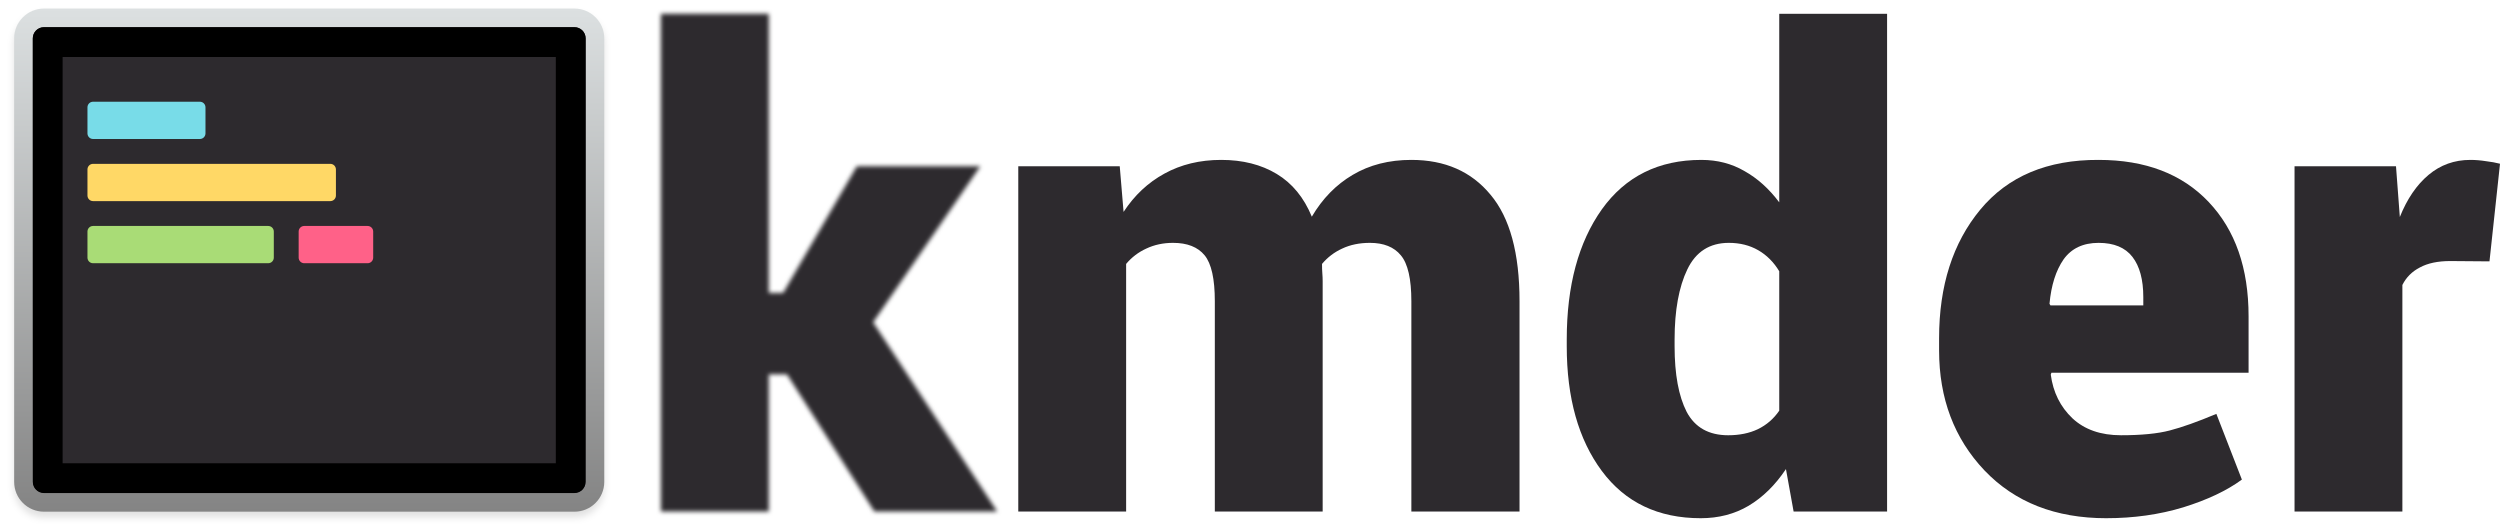
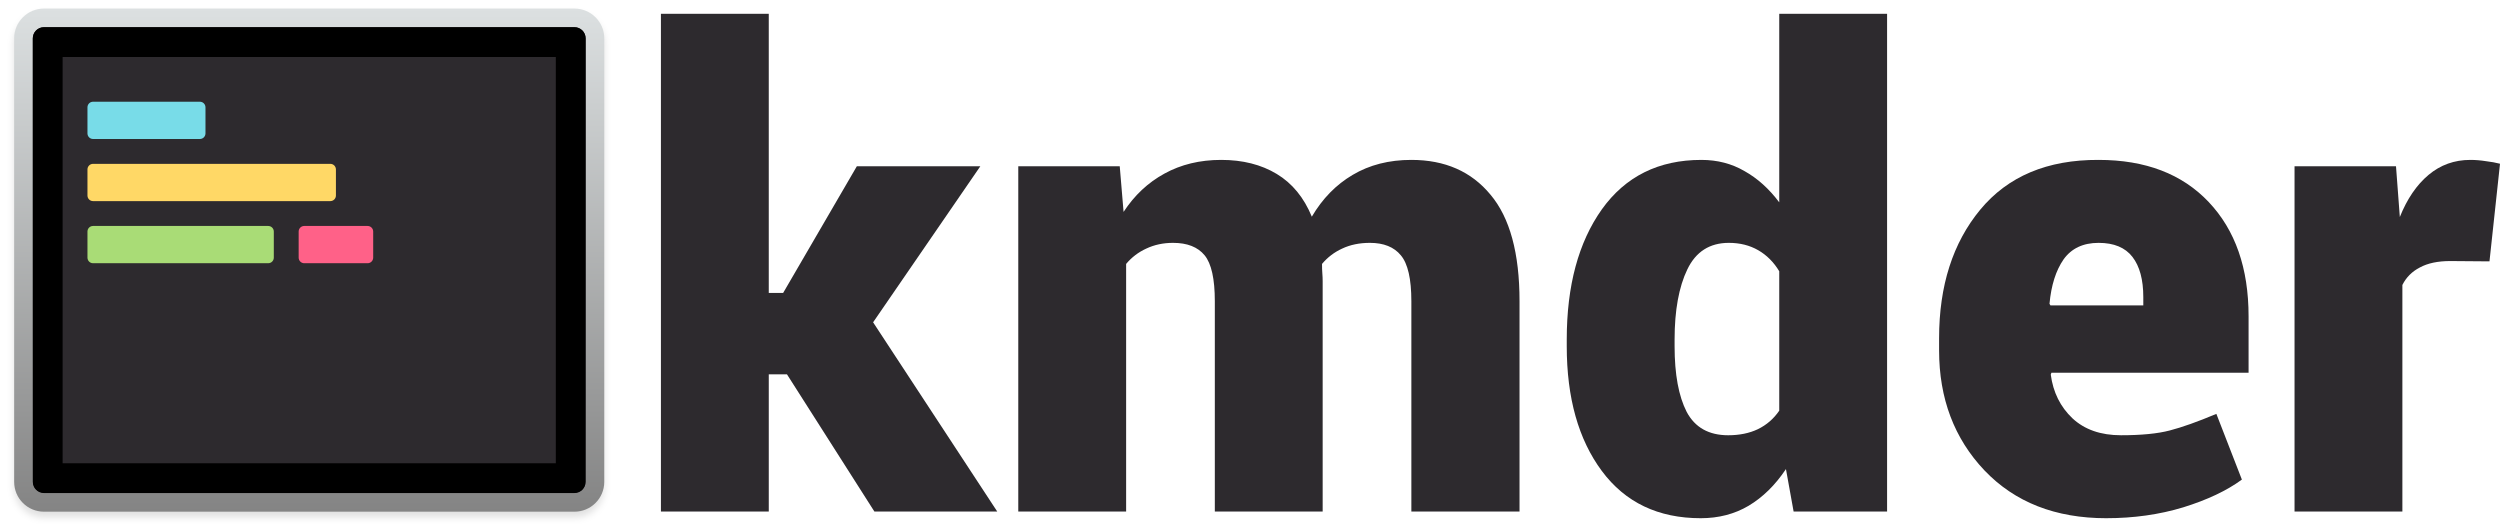
<svg xmlns="http://www.w3.org/2000/svg" xmlns:xlink="http://www.w3.org/1999/xlink" width="86.38mm" height="18.358mm" viewBox="0 0 86.38 18.358" version="1.1" id="svg8">
  <defs id="defs2">
    <linearGradient id="linearGradient-1" y2="1" x2="0.5" y1="0" x1="0.5">
      <stop id="stop3684" offset="0%" stop-color="#DCE0E1" />
      <stop id="stop3686" offset="100%" stop-color="#848484" />
    </linearGradient>
    <path id="path-2" d="m 48,30 c -9.941,0 -18,8.059 -18,18 v 714 c 0,9.941 8.059,18 18,18 h 854 c 9.941,0 18,-8.059 18,-18 V 48 c 0,-9.941 -8.059,-18 -18,-18 z M 48,0 h 854 c 26.51,0 48,21.49 48,48 v 714 c 0,26.51 -21.49,48 -48,48 H 48 C 21.49,810 0,788.51 0,762 V 48 C 0,21.49 21.49,0 48,0 Z" />
    <filter id="filter-3" filterUnits="objectBoundingBox" height="1.056" width="1.047" y="-0.017" x="-0.024">
      <feOffset id="feOffset3690" result="shadowOffsetOuter1" in="SourceAlpha" dy="9" dx="0" />
      <feGaussianBlur id="feGaussianBlur3692" result="shadowBlurOuter1" in="shadowOffsetOuter1" stdDeviation="6" />
      <feColorMatrix id="feColorMatrix3694" in="shadowBlurOuter1" type="matrix" values="0 0 0 0 0   0 0 0 0 0   0 0 0 0 0  0 0 0 0.121 0" />
    </filter>
    <path id="path-2-9" d="m 48,30 c -9.941,0 -18,8.059 -18,18 v 714 c 0,9.941 8.059,18 18,18 h 854 c 9.941,0 18,-8.059 18,-18 V 48 c 0,-9.941 -8.059,-18 -18,-18 z M 48,0 h 854 c 26.51,0 48,21.49 48,48 v 714 c 0,26.51 -21.49,48 -48,48 H 48 C 21.49,810 0,788.51 0,762 V 48 C 0,21.49 21.49,0 48,0 Z" />
    <filter id="filter-3-2" filterUnits="objectBoundingBox" height="1.056" width="1.047" y="-0.017" x="-0.024">
      <feOffset id="feOffset3751" result="shadowOffsetOuter1" in="SourceAlpha" dy="9" dx="0" />
      <feGaussianBlur id="feGaussianBlur3753" result="shadowBlurOuter1" in="shadowOffsetOuter1" stdDeviation="6" />
      <feColorMatrix id="feColorMatrix3755" in="shadowBlurOuter1" type="matrix" values="0 0 0 0 0   0 0 0 0 0   0 0 0 0 0  0 0 0 0.121 0" />
    </filter>
    <path id="path-2-7" d="m 48,30 c -9.941,0 -18,8.059 -18,18 v 714 c 0,9.941 8.059,18 18,18 h 854 c 9.941,0 18,-8.059 18,-18 V 48 c 0,-9.941 -8.059,-18 -18,-18 z M 48,0 h 854 c 26.51,0 48,21.49 48,48 v 714 c 0,26.51 -21.49,48 -48,48 H 48 C 21.49,810 0,788.51 0,762 V 48 C 0,21.49 21.49,0 48,0 Z" />
    <filter id="filter-3-4" filterUnits="objectBoundingBox" height="1.056" width="1.047" y="-0.017" x="-0.024">
      <feOffset id="feOffset3809" result="shadowOffsetOuter1" in="SourceAlpha" dy="9" dx="0" />
      <feGaussianBlur id="feGaussianBlur3811" result="shadowBlurOuter1" in="shadowOffsetOuter1" stdDeviation="6" />
      <feColorMatrix id="feColorMatrix3813" in="shadowBlurOuter1" type="matrix" values="0 0 0 0 0   0 0 0 0 0   0 0 0 0 0  0 0 0 0.121 0" />
    </filter>
    <linearGradient xlink:href="#linearGradient-1" id="linearGradient3856" x1="438.606" y1="0" x2="438.606" y2="877.211" gradientTransform="scale(1.082977,0.9233805)" gradientUnits="userSpaceOnUse" />
-     <filter style="color-interpolation-filters:sRGB" id="filter4545" x="-0.015" width="1.03" y="-0.01" height="1.02">
-       <feGaussianBlur stdDeviation="0.272" id="feGaussianBlur4547" />
-     </filter>
  </defs>
  <g id="layer1" transform="translate(-4.169299,-4.017811)">
    <g aria-label="kmder" transform="matrix(0.2645833,0,0,0.2645833,23.67921,-146.3904)" style="font-style:normal;font-weight:normal;font-size:40px;line-height:1.25;font-family:sans-serif;letter-spacing:0px;word-spacing:0px;fill:#000000;fill-opacity:1;stroke:none" id="flowRoot3862">
-       <g id="g4566">
-         <g style="fill:none;fill-rule:evenodd;stroke:none;stroke-width:1" transform="matrix(0.08111709,0,0,0.08111709,-74.89009,560.9096)" id="Page-1-58">
-           <g id="monokai-pro">
-             <g id="icon" transform="translate(37,107)">
-               <g style="fill-rule:nonzero" id="Rectangle-3">
-                 <use height="100%" width="100%" y="0" x="0" xlink:href="#path-2-7" id="use3818" style="fill:#000000;fill-opacity:1;filter:url(#filter-3-4)" />
-                 <use height="100%" width="100%" y="0" x="0" style="fill:url(#linearGradient3856);fill-rule:evenodd" xlink:href="#path-2-7" id="use3820" />
-               </g>
-               <rect style="fill:#2d2a2e" id="Rectangle-Copy-7" x="30" y="30" width="890" height="750" rx="18" />
-               <path style="fill:#000000;fill-rule:nonzero" d="M 78,78 V 732 H 872 V 78 Z M 48,30 h 854 c 9.941,0 18,8.059 18,18 v 714 c 0,9.941 -8.059,18 -18,18 H 48 c -9.941,0 -18,-8.059 -18,-18 V 48 c 0,-9.941 8.059,-18 18,-18 z" id="path3824" />
-               <rect style="fill:#78dce8" id="Rectangle-2-8" x="118" y="150" width="190" height="60" rx="9" />
-               <rect style="fill:#a9dc76" id="Rectangle-2-Copy-3-6" x="118" y="350" width="300" height="60" rx="9" />
-               <rect style="fill:#ff6188" id="Rectangle-2-Copy-2-7" x="458" y="350" width="120" height="60" rx="9" />
-               <rect style="fill:#ffd866" id="Rectangle-2-Copy-38" x="118" y="250" width="400" height="60" rx="9" />
+       <g id="Page-1-58" transform="matrix(0.08111709,0,0,0.08111709,-74.89009,560.9096)" style="fill:none;fill-rule:evenodd;stroke:none;stroke-width:1">
+         <g id="monokai-pro">
+           <g transform="translate(37,107)" id="icon">
+             <g id="Rectangle-3" style="fill-rule:nonzero">
+               <use style="fill:#000000;fill-opacity:1;filter:url(#filter-3-4)" id="use3818" xlink:href="#path-2-7" x="0" y="0" width="100%" height="100%" />
+               <use id="use3820" xlink:href="#path-2-7" style="fill:url(#linearGradient3856);fill-rule:evenodd" x="0" y="0" width="100%" height="100%" />
            </g>
+             <rect rx="18" height="750" width="890" y="30" x="30" id="Rectangle-Copy-7" style="fill:#2d2a2e" />
+             <path id="path3824" d="M 78,78 V 732 H 872 V 78 Z M 48,30 h 854 c 9.941,0 18,8.059 18,18 v 714 c 0,9.941 -8.059,18 -18,18 H 48 c -9.941,0 -18,-8.059 -18,-18 V 48 c 0,-9.941 8.059,-18 18,-18 z" style="fill:#000000;fill-rule:nonzero" />
+             <rect rx="9" height="60" width="190" y="150" x="118" id="Rectangle-2-8" style="fill:#78dce8" />
+             <rect rx="9" height="60" width="300" y="350" x="118" id="Rectangle-2-Copy-3-6" style="fill:#a9dc76" />
+             <rect rx="9" height="60" width="120" y="350" x="458" id="Rectangle-2-Copy-2-7" style="fill:#ff6188" />
+             <rect rx="9" height="60" width="400" y="250" x="118" id="Rectangle-2-Copy-38" style="fill:#ffd866" />
          </g>
        </g>
-         <path id="path110" style="font-style:normal;font-variant:normal;font-weight:900;font-stretch:normal;font-size:85.333px;font-family:Roboto;-inkscape-font-specification:'Roboto Heavy';fill:#2d2a2e;fill-opacity:1;filter:url(#filter4545)" d="m 29.031,617.354 h -2.375 v 17.917 H 12.572 v -65 h 14.083 v 36.458 H 28.531 l 9.625,-16.542 h 16.125 l -14,20.375 16.208,24.708 H 40.447 Z" />
-         <path id="path112" style="font-style:normal;font-variant:normal;font-weight:900;font-stretch:normal;font-size:85.333px;font-family:Roboto;-inkscape-font-specification:'Roboto Heavy';fill:#2d2a2e;fill-opacity:1" d="m 72.489,590.187 0.5,5.958 q 2.125,-3.25 5.333,-5 3.25,-1.792 7.417,-1.792 4.208,0 7.25,1.833 3.042,1.833 4.583,5.583 2.083,-3.542 5.333,-5.458 3.292,-1.958 7.667,-1.958 6.583,0 10.333,4.542 3.792,4.5 3.792,13.917 v 27.458 h -14.125 v -27.458 q 0,-4.375 -1.375,-6 -1.333,-1.625 -4.042,-1.625 -2.042,0 -3.625,0.75 -1.542,0.708 -2.625,2 0,0.708 0.042,1.25 0.042,0.5 0.042,1 v 30.083 H 84.906 v -27.458 q 0,-4.375 -1.333,-6 -1.333,-1.625 -4.125,-1.625 -1.917,0 -3.5,0.75 -1.542,0.708 -2.625,2 v 32.333 H 59.239 v -45.083 z" />
-         <path id="path114" style="font-style:normal;font-variant:normal;font-weight:900;font-stretch:normal;font-size:85.333px;font-family:Roboto;-inkscape-font-specification:'Roboto Heavy';fill:#2d2a2e;fill-opacity:1" d="m 130.864,612.812 q 0,-10.542 4.583,-17 4.625,-6.458 13,-6.458 3.125,0 5.625,1.458 2.542,1.417 4.542,4.083 v -24.625 h 14.083 v 65 h -12.208 l -1,-5.542 q -2.083,3.125 -4.875,4.792 -2.75,1.625 -6.25,1.625 -8.333,0 -12.917,-6.167 -4.583,-6.167 -4.583,-16.292 z m 14.083,0.875 q 0,5.5 1.583,8.583 1.625,3.042 5.417,3.042 2.208,0 3.875,-0.792 1.708,-0.833 2.792,-2.417 v -18.208 q -1.083,-1.792 -2.75,-2.75 -1.667,-0.958 -3.833,-0.958 -3.75,0 -5.417,3.458 -1.667,3.458 -1.667,9.167 z" />
-         <path id="path116" style="font-style:normal;font-variant:normal;font-weight:900;font-stretch:normal;font-size:85.333px;font-family:Roboto;-inkscape-font-specification:'Roboto Heavy';fill:#2d2a2e;fill-opacity:1" d="m 201.322,636.145 q -9.958,0 -15.917,-6.25 -5.917,-6.25 -5.917,-15.667 v -1.583 q 0,-10.292 5.375,-16.792 5.417,-6.542 15.458,-6.5 9.167,0 14.375,5.5 5.208,5.5 5.208,14.917 v 7.375 H 194.156 l -0.083,0.25 q 0.458,3.458 2.833,5.708 2.375,2.208 6.333,2.208 4,0 6.375,-0.625 2.417,-0.625 6.083,-2.167 l 3.333,8.583 q -2.958,2.167 -7.667,3.625 -4.667,1.417 -10.042,1.417 z m -1,-35.958 q -3.042,0 -4.583,2.167 -1.5,2.167 -1.833,5.792 l 0.125,0.208 h 12.125 v -1.083 q 0,-3.417 -1.417,-5.25 -1.417,-1.833 -4.417,-1.833 z" />
-         <path id="path118" style="font-style:normal;font-variant:normal;font-weight:900;font-stretch:normal;font-size:85.333px;font-family:Roboto;-inkscape-font-specification:'Roboto Heavy';fill:#2d2a2e;fill-opacity:1" d="m 251.364,602.604 -5.125,-0.042 q -2.417,0 -3.958,0.833 -1.542,0.792 -2.292,2.292 v 29.583 h -14.083 v -45.083 h 13.25 l 0.5,6.625 q 1.417,-3.542 3.75,-5.5 2.333,-1.958 5.458,-1.958 1,0 2.042,0.167 1.042,0.125 1.833,0.333 z" />
      </g>
+       <path d="m 29.031,617.354 h -2.375 v 17.917 H 12.572 v -65 h 14.083 v 36.458 H 28.531 l 9.625,-16.542 h 16.125 l -14,20.375 16.208,24.708 H 40.447 Z" style="font-style:normal;font-variant:normal;font-weight:900;font-stretch:normal;font-size:85.333px;font-family:Roboto;-inkscape-font-specification:'Roboto Heavy';fill:#2d2a2e;fill-opacity:1;" id="path110" />
+       <path d="m 72.489,590.187 0.5,5.958 q 2.125,-3.25 5.333,-5 3.25,-1.792 7.417,-1.792 4.208,0 7.25,1.833 3.042,1.833 4.583,5.583 2.083,-3.542 5.333,-5.458 3.292,-1.958 7.667,-1.958 6.583,0 10.333,4.542 3.792,4.5 3.792,13.917 v 27.458 h -14.125 v -27.458 q 0,-4.375 -1.375,-6 -1.333,-1.625 -4.042,-1.625 -2.042,0 -3.625,0.75 -1.542,0.708 -2.625,2 0,0.708 0.042,1.25 0.042,0.5 0.042,1 v 30.083 H 84.906 v -27.458 q 0,-4.375 -1.333,-6 -1.333,-1.625 -4.125,-1.625 -1.917,0 -3.5,0.75 -1.542,0.708 -2.625,2 v 32.333 H 59.239 v -45.083 z" style="font-style:normal;font-variant:normal;font-weight:900;font-stretch:normal;font-size:85.333px;font-family:Roboto;-inkscape-font-specification:'Roboto Heavy';fill:#2d2a2e;fill-opacity:1" id="path112" />
+       <path d="m 130.864,612.812 q 0,-10.542 4.583,-17 4.625,-6.458 13,-6.458 3.125,0 5.625,1.458 2.542,1.417 4.542,4.083 v -24.625 h 14.083 v 65 h -12.208 l -1,-5.542 q -2.083,3.125 -4.875,4.792 -2.75,1.625 -6.25,1.625 -8.333,0 -12.917,-6.167 -4.583,-6.167 -4.583,-16.292 z m 14.083,0.875 q 0,5.5 1.583,8.583 1.625,3.042 5.417,3.042 2.208,0 3.875,-0.792 1.708,-0.833 2.792,-2.417 v -18.208 q -1.083,-1.792 -2.75,-2.75 -1.667,-0.958 -3.833,-0.958 -3.75,0 -5.417,3.458 -1.667,3.458 -1.667,9.167 z" style="font-style:normal;font-variant:normal;font-weight:900;font-stretch:normal;font-size:85.333px;font-family:Roboto;-inkscape-font-specification:'Roboto Heavy';fill:#2d2a2e;fill-opacity:1" id="path114" />
+       <path d="m 201.322,636.145 q -9.958,0 -15.917,-6.25 -5.917,-6.25 -5.917,-15.667 v -1.583 q 0,-10.292 5.375,-16.792 5.417,-6.542 15.458,-6.5 9.167,0 14.375,5.5 5.208,5.5 5.208,14.917 v 7.375 H 194.156 l -0.083,0.25 q 0.458,3.458 2.833,5.708 2.375,2.208 6.333,2.208 4,0 6.375,-0.625 2.417,-0.625 6.083,-2.167 l 3.333,8.583 q -2.958,2.167 -7.667,3.625 -4.667,1.417 -10.042,1.417 z m -1,-35.958 q -3.042,0 -4.583,2.167 -1.5,2.167 -1.833,5.792 l 0.125,0.208 h 12.125 v -1.083 q 0,-3.417 -1.417,-5.25 -1.417,-1.833 -4.417,-1.833 z" style="font-style:normal;font-variant:normal;font-weight:900;font-stretch:normal;font-size:85.333px;font-family:Roboto;-inkscape-font-specification:'Roboto Heavy';fill:#2d2a2e;fill-opacity:1" id="path116" />
+       <path d="m 251.364,602.604 -5.125,-0.042 q -2.417,0 -3.958,0.833 -1.542,0.792 -2.292,2.292 v 29.583 h -14.083 v -45.083 h 13.25 l 0.5,6.625 q 1.417,-3.542 3.75,-5.5 2.333,-1.958 5.458,-1.958 1,0 2.042,0.167 1.042,0.125 1.833,0.333 z" style="font-style:normal;font-variant:normal;font-weight:900;font-stretch:normal;font-size:85.333px;font-family:Roboto;-inkscape-font-specification:'Roboto Heavy';fill:#2d2a2e;fill-opacity:1" id="path118" />
    </g>
  </g>
</svg>
